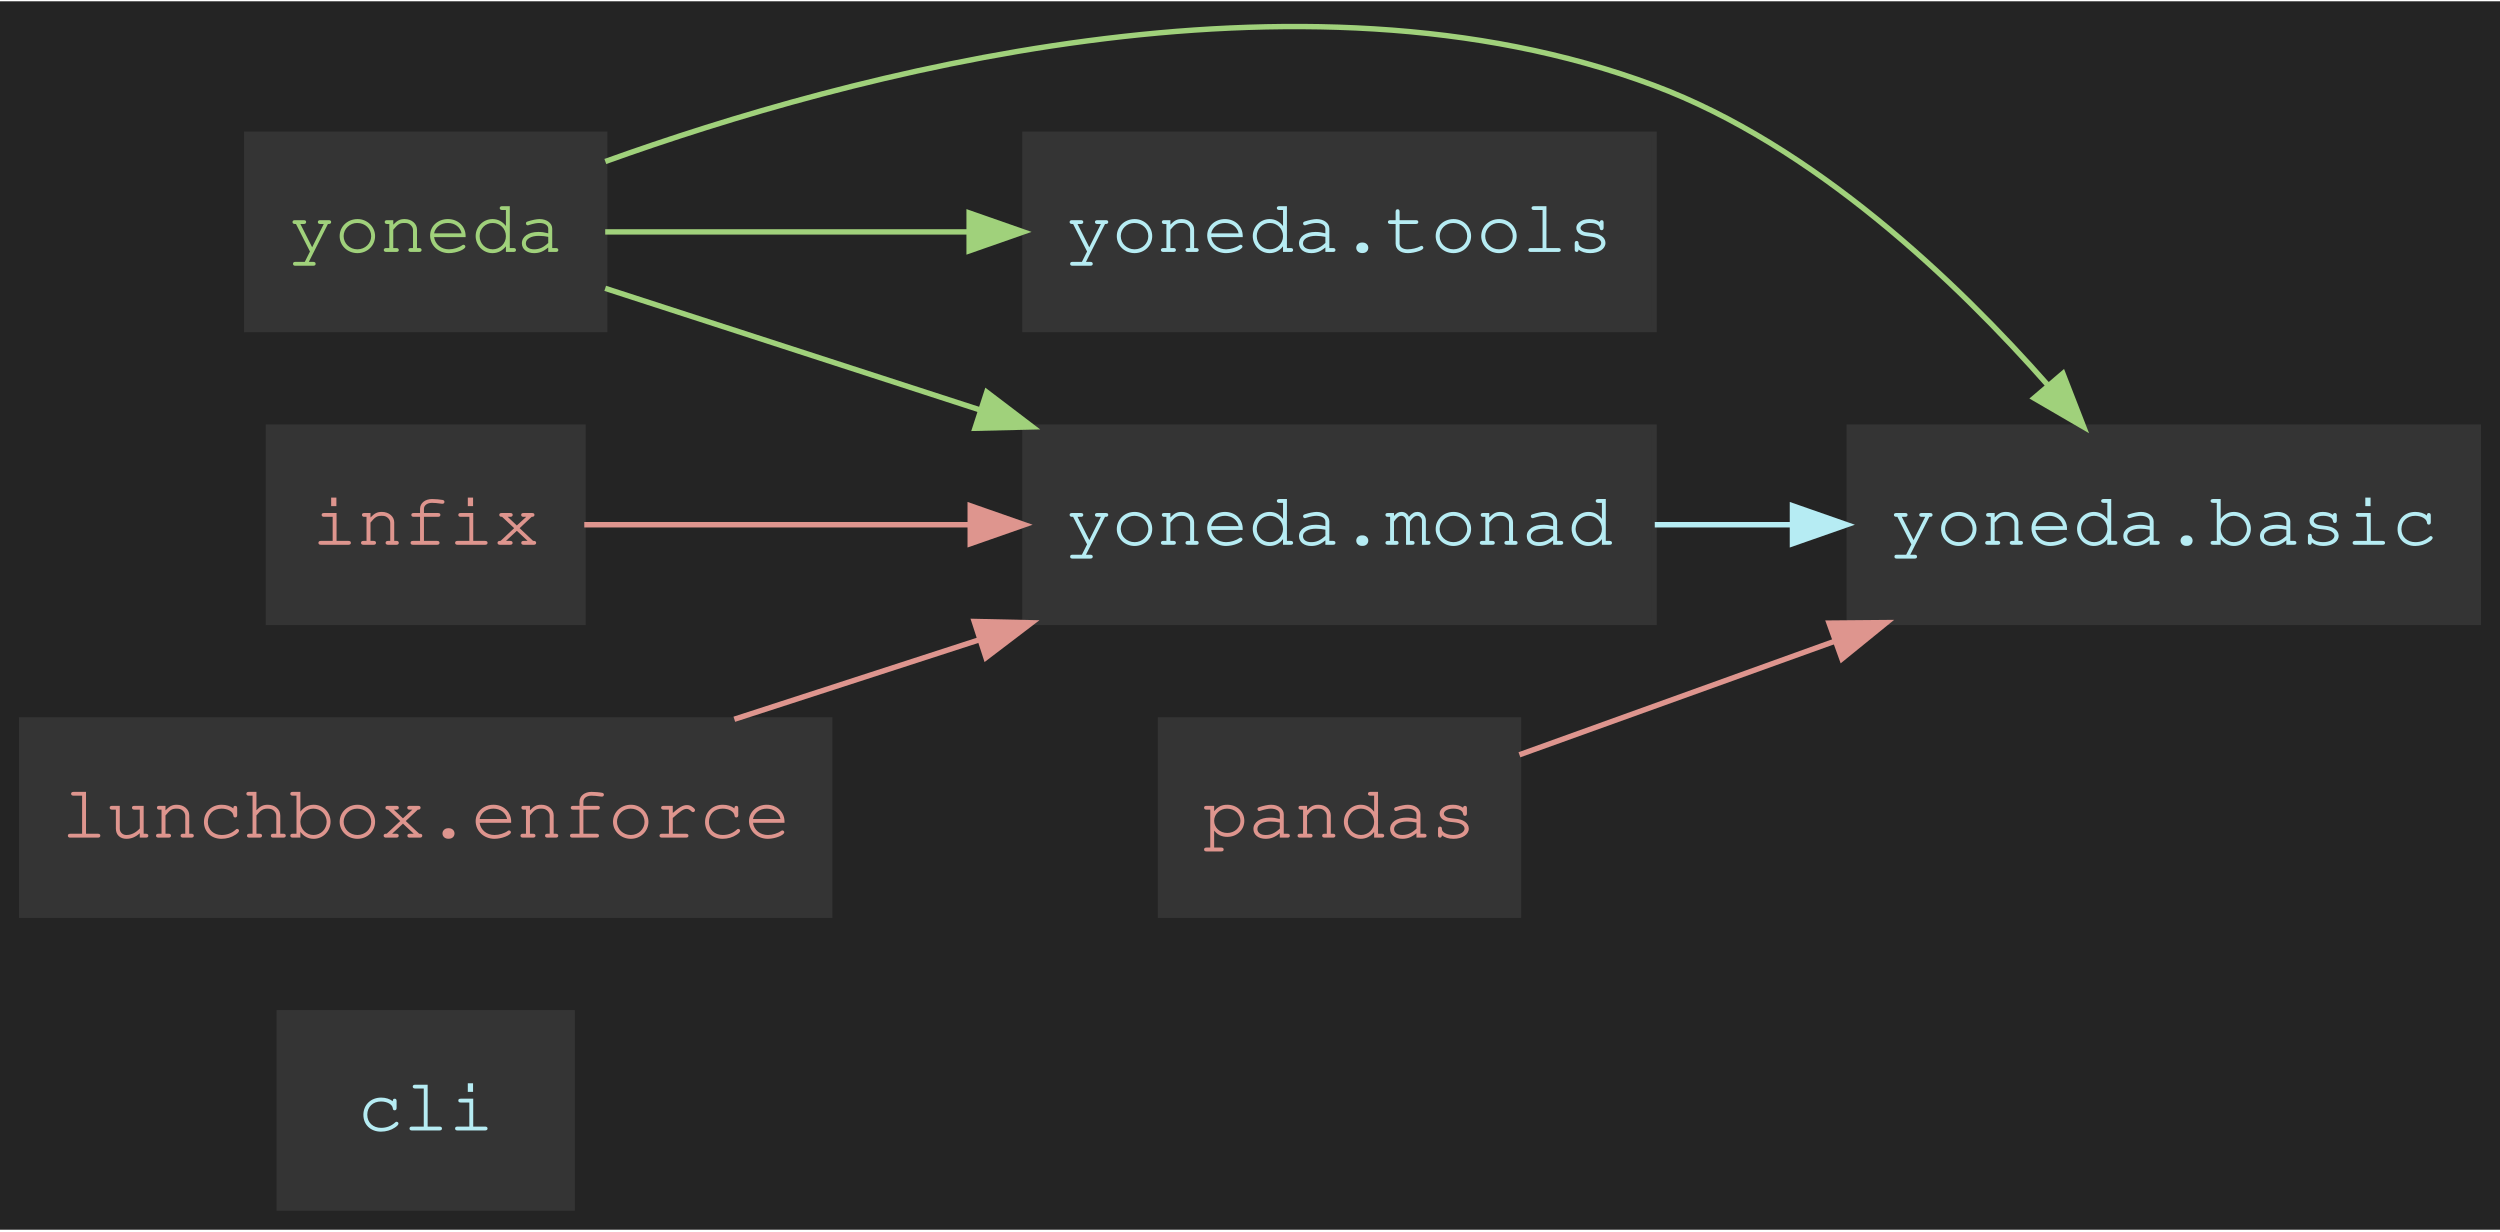
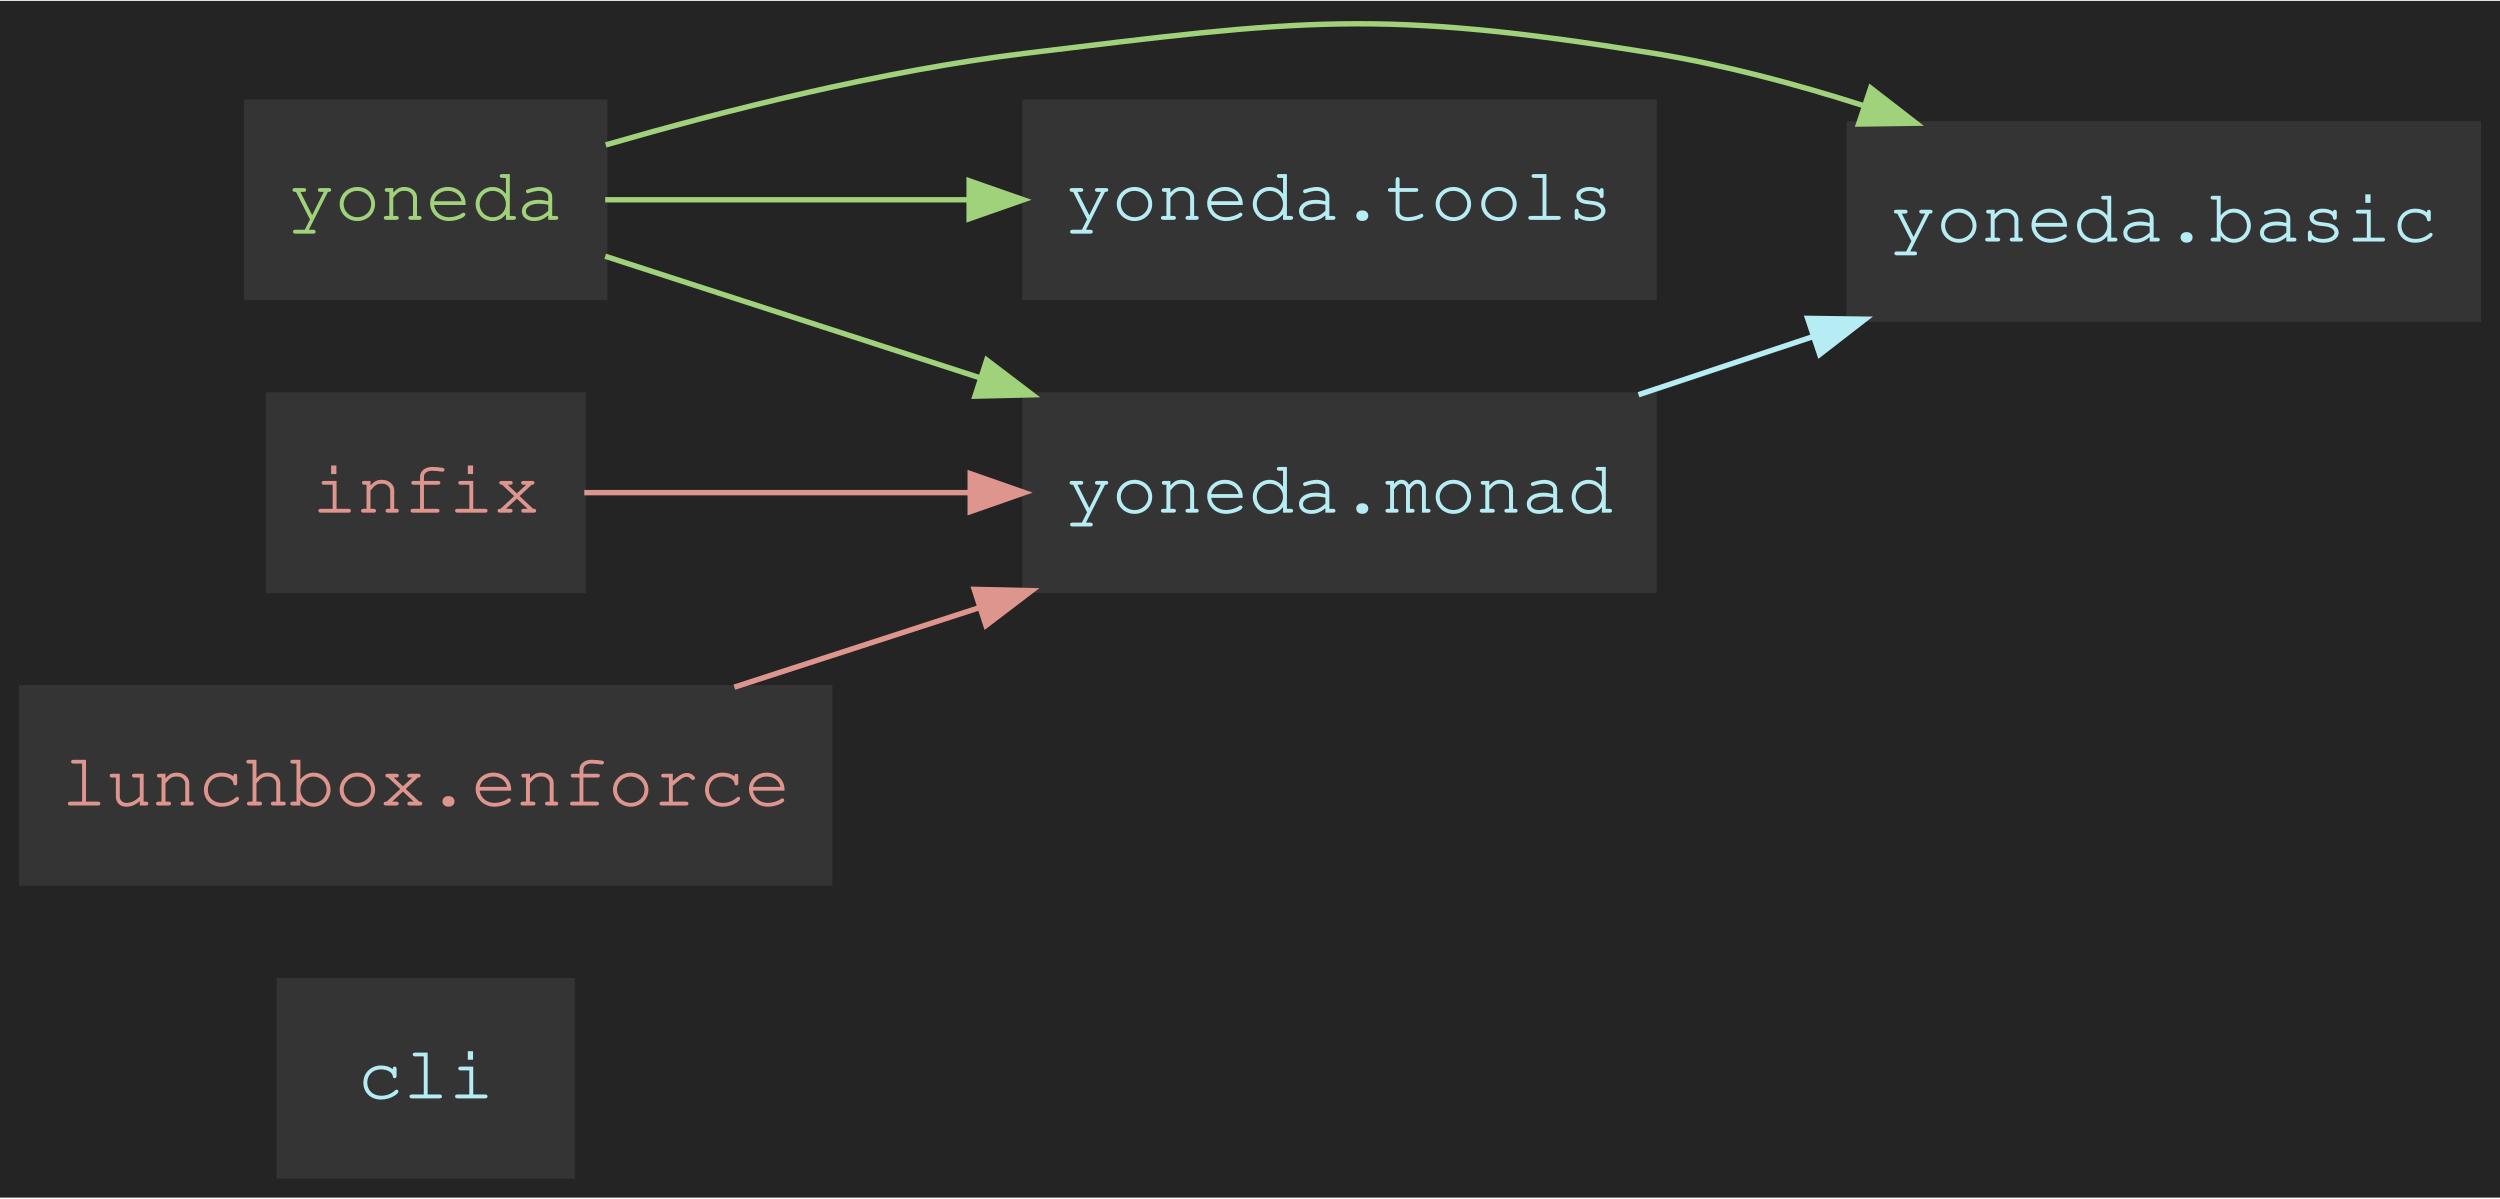
- <svg xmlns="http://www.w3.org/2000/svg" width="461pt" height="227pt" viewBox="0.00 0.00 461.00 226.52">
-   <g id="graph0" class="graph" transform="scale(1 1) rotate(0) translate(4 222.52)">
-     <polygon fill="#242424" stroke="transparent" points="-4,4 -4,-222.52 457,-222.52 457,4 -4,4" />
+ <svg xmlns="http://www.w3.org/2000/svg" width="461pt" height="221pt" viewBox="0.00 0.00 461.00 220.68">
+   <g id="graph0" class="graph" transform="scale(1 1) rotate(0) translate(4 216.68)">
+     <polygon fill="#242424" stroke="transparent" points="-4,4 -4,-216.68 457,-216.68 457,4 -4,4" />
    <g id="node1" class="node">
      <polygon fill="#343434" stroke="#343434" points="101.5,-36 47.5,-36 47.5,0 101.5,0 101.5,-36" />
      <text text-anchor="middle" x="74.5" y="-14.3" font-family="Courier,monospace" font-size="14.00" fill="#b6ecf3">cli</text>
    </g>
    <g id="node2" class="node">
-       <polygon fill="#343434" stroke="#343434" points="453,-144 337,-144 337,-108 453,-108 453,-144" />
-       <text text-anchor="middle" x="395" y="-122.3" font-family="Courier,monospace" font-size="14.00" fill="#b6ecf3">yoneda.basic</text>
+       <polygon fill="#343434" stroke="#343434" points="453,-194 337,-194 337,-158 453,-158 453,-194" />
+       <text text-anchor="middle" x="395" y="-172.3" font-family="Courier,monospace" font-size="14.00" fill="#b6ecf3">yoneda.basic</text>
    </g>
    <g id="node3" class="node">
      <polygon fill="#343434" stroke="#343434" points="301,-144 185,-144 185,-108 301,-108 301,-144" />
      <text text-anchor="middle" x="243" y="-122.3" font-family="Courier,monospace" font-size="14.00" fill="#b6ecf3">yoneda.monad</text>
    </g>
    <g id="edge1" class="edge">
-       <path fill="none" stroke="#b6ecf3" d="M301.14,-126C309.38,-126 317.92,-126 326.34,-126" />
-       <polygon fill="#b6ecf3" stroke="#b6ecf3" points="326.53,-129.5 336.53,-126 326.53,-122.5 326.53,-129.5" />
+       <path fill="none" stroke="#b6ecf3" d="M298.15,-144.05C308.56,-147.52 319.55,-151.18 330.23,-154.74" />
+       <polygon fill="#b6ecf3" stroke="#b6ecf3" points="329.33,-158.13 339.93,-157.98 331.55,-151.49 329.33,-158.13" />
    </g>
    <g id="node4" class="node">
      <polygon fill="#343434" stroke="#343434" points="301,-198 185,-198 185,-162 301,-162 301,-198" />
      <text text-anchor="middle" x="243" y="-176.3" font-family="Courier,monospace" font-size="14.00" fill="#b6ecf3">yoneda.tools</text>
    </g>
    <g id="node5" class="node">
      <polygon fill="#343434" stroke="#343434" points="107.5,-198 41.5,-198 41.5,-162 107.5,-162 107.5,-198" />
      <text text-anchor="middle" x="74.5" y="-176.3" font-family="Courier,monospace" font-size="14.00" fill="#a0d17b">yoneda</text>
    </g>
    <g id="edge2" class="edge">
-       <path fill="none" stroke="#a0d17b" d="M107.62,-192.98C152.4,-209.07 235.46,-231.54 301,-207 330.43,-195.98 356.69,-170.97 373.73,-151.63" />
-       <polygon fill="#a0d17b" stroke="#a0d17b" points="376.4,-153.89 380.24,-144.02 371.08,-149.35 376.4,-153.89" />
+       <path fill="none" stroke="#a0d17b" d="M107.7,-190.12C129.31,-196.37 158.57,-203.79 185,-207 236.18,-213.22 250.11,-215.26 301,-207 313.73,-204.93 327.06,-201.38 339.54,-197.39" />
+       <polygon fill="#a0d17b" stroke="#a0d17b" points="340.95,-200.61 349.33,-194.12 338.73,-193.97 340.95,-200.61" />
    </g>
    <g id="edge3" class="edge">
      <path fill="none" stroke="#a0d17b" d="M107.6,-169.59C127.2,-163.23 152.98,-154.87 176.71,-147.17" />
      <polygon fill="#a0d17b" stroke="#a0d17b" points="177.95,-150.45 186.38,-144.04 175.79,-143.79 177.95,-150.45" />
    </g>
    <g id="edge4" class="edge">
      <path fill="none" stroke="#a0d17b" d="M107.6,-180C126.62,-180 151.45,-180 174.58,-180" />
      <polygon fill="#a0d17b" stroke="#a0d17b" points="174.71,-183.5 184.71,-180 174.71,-176.5 174.71,-183.5" />
    </g>
    <g id="node6" class="node">
      <polygon fill="#343434" stroke="#343434" points="103.5,-144 45.5,-144 45.5,-108 103.5,-108 103.5,-144" />
      <text text-anchor="middle" x="74.5" y="-122.3" font-family="Courier,monospace" font-size="14.00" fill="#de958e">infix</text>
    </g>
    <g id="edge5" class="edge">
      <path fill="none" stroke="#de958e" d="M103.74,-126C123.23,-126 150,-126 174.8,-126" />
      <polygon fill="#de958e" stroke="#de958e" points="174.91,-129.5 184.91,-126 174.91,-122.5 174.91,-129.5" />
    </g>
    <g id="node7" class="node">
      <polygon fill="#343434" stroke="#343434" points="149,-90 0,-90 0,-54 149,-54 149,-90" />
      <text text-anchor="middle" x="74.5" y="-68.3" font-family="Courier,monospace" font-size="14.00" fill="#de958e">lunchbox.enforce</text>
    </g>
    <g id="edge6" class="edge">
      <path fill="none" stroke="#de958e" d="M131.41,-90.13C145.9,-94.83 161.63,-99.93 176.57,-104.78" />
      <polygon fill="#de958e" stroke="#de958e" points="175.65,-108.16 186.24,-107.92 177.81,-101.5 175.65,-108.16" />
    </g>
-     <g id="node8" class="node">
-       <polygon fill="#343434" stroke="#343434" points="276,-90 210,-90 210,-54 276,-54 276,-90" />
-       <text text-anchor="middle" x="243" y="-68.3" font-family="Courier,monospace" font-size="14.00" fill="#de958e">pandas</text>
-     </g>
-     <g id="edge7" class="edge">
-       <path fill="none" stroke="#de958e" d="M276.18,-83.58C293.12,-89.68 314.44,-97.36 334.28,-104.5" />
-       <polygon fill="#de958e" stroke="#de958e" points="333.28,-107.86 343.87,-107.95 335.65,-101.27 333.28,-107.86" />
-     </g>
  </g>
</svg>
